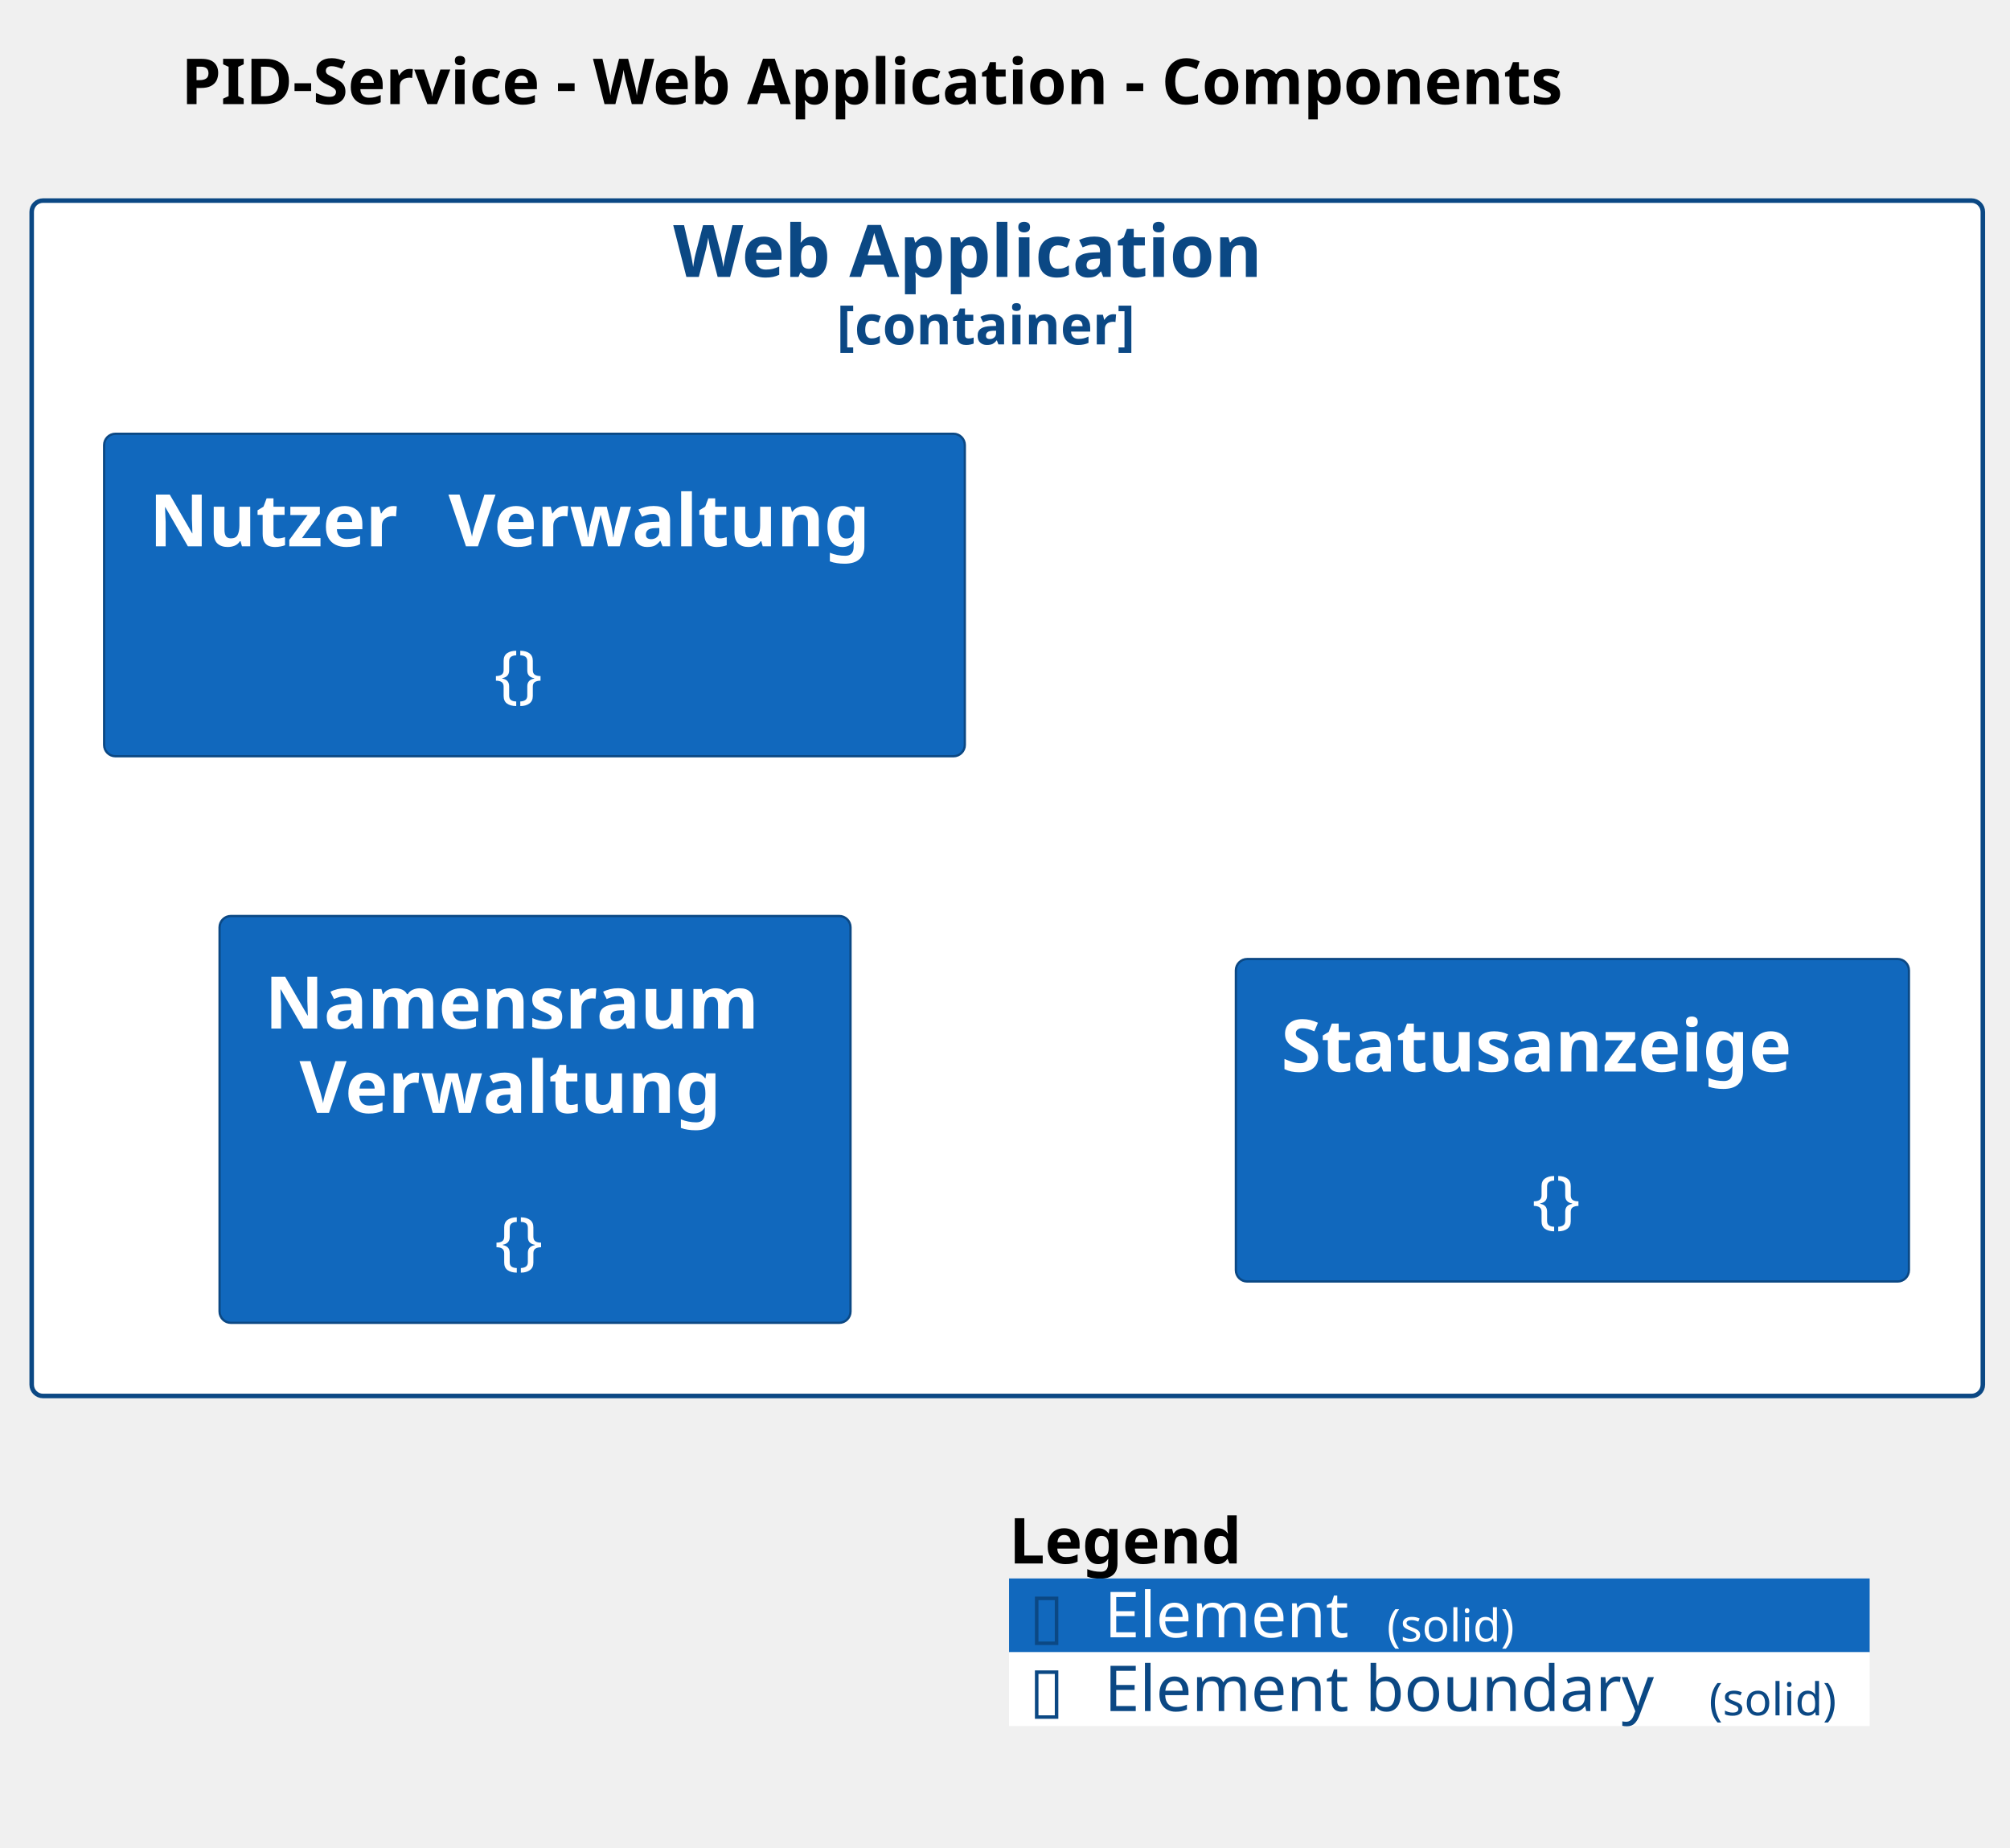
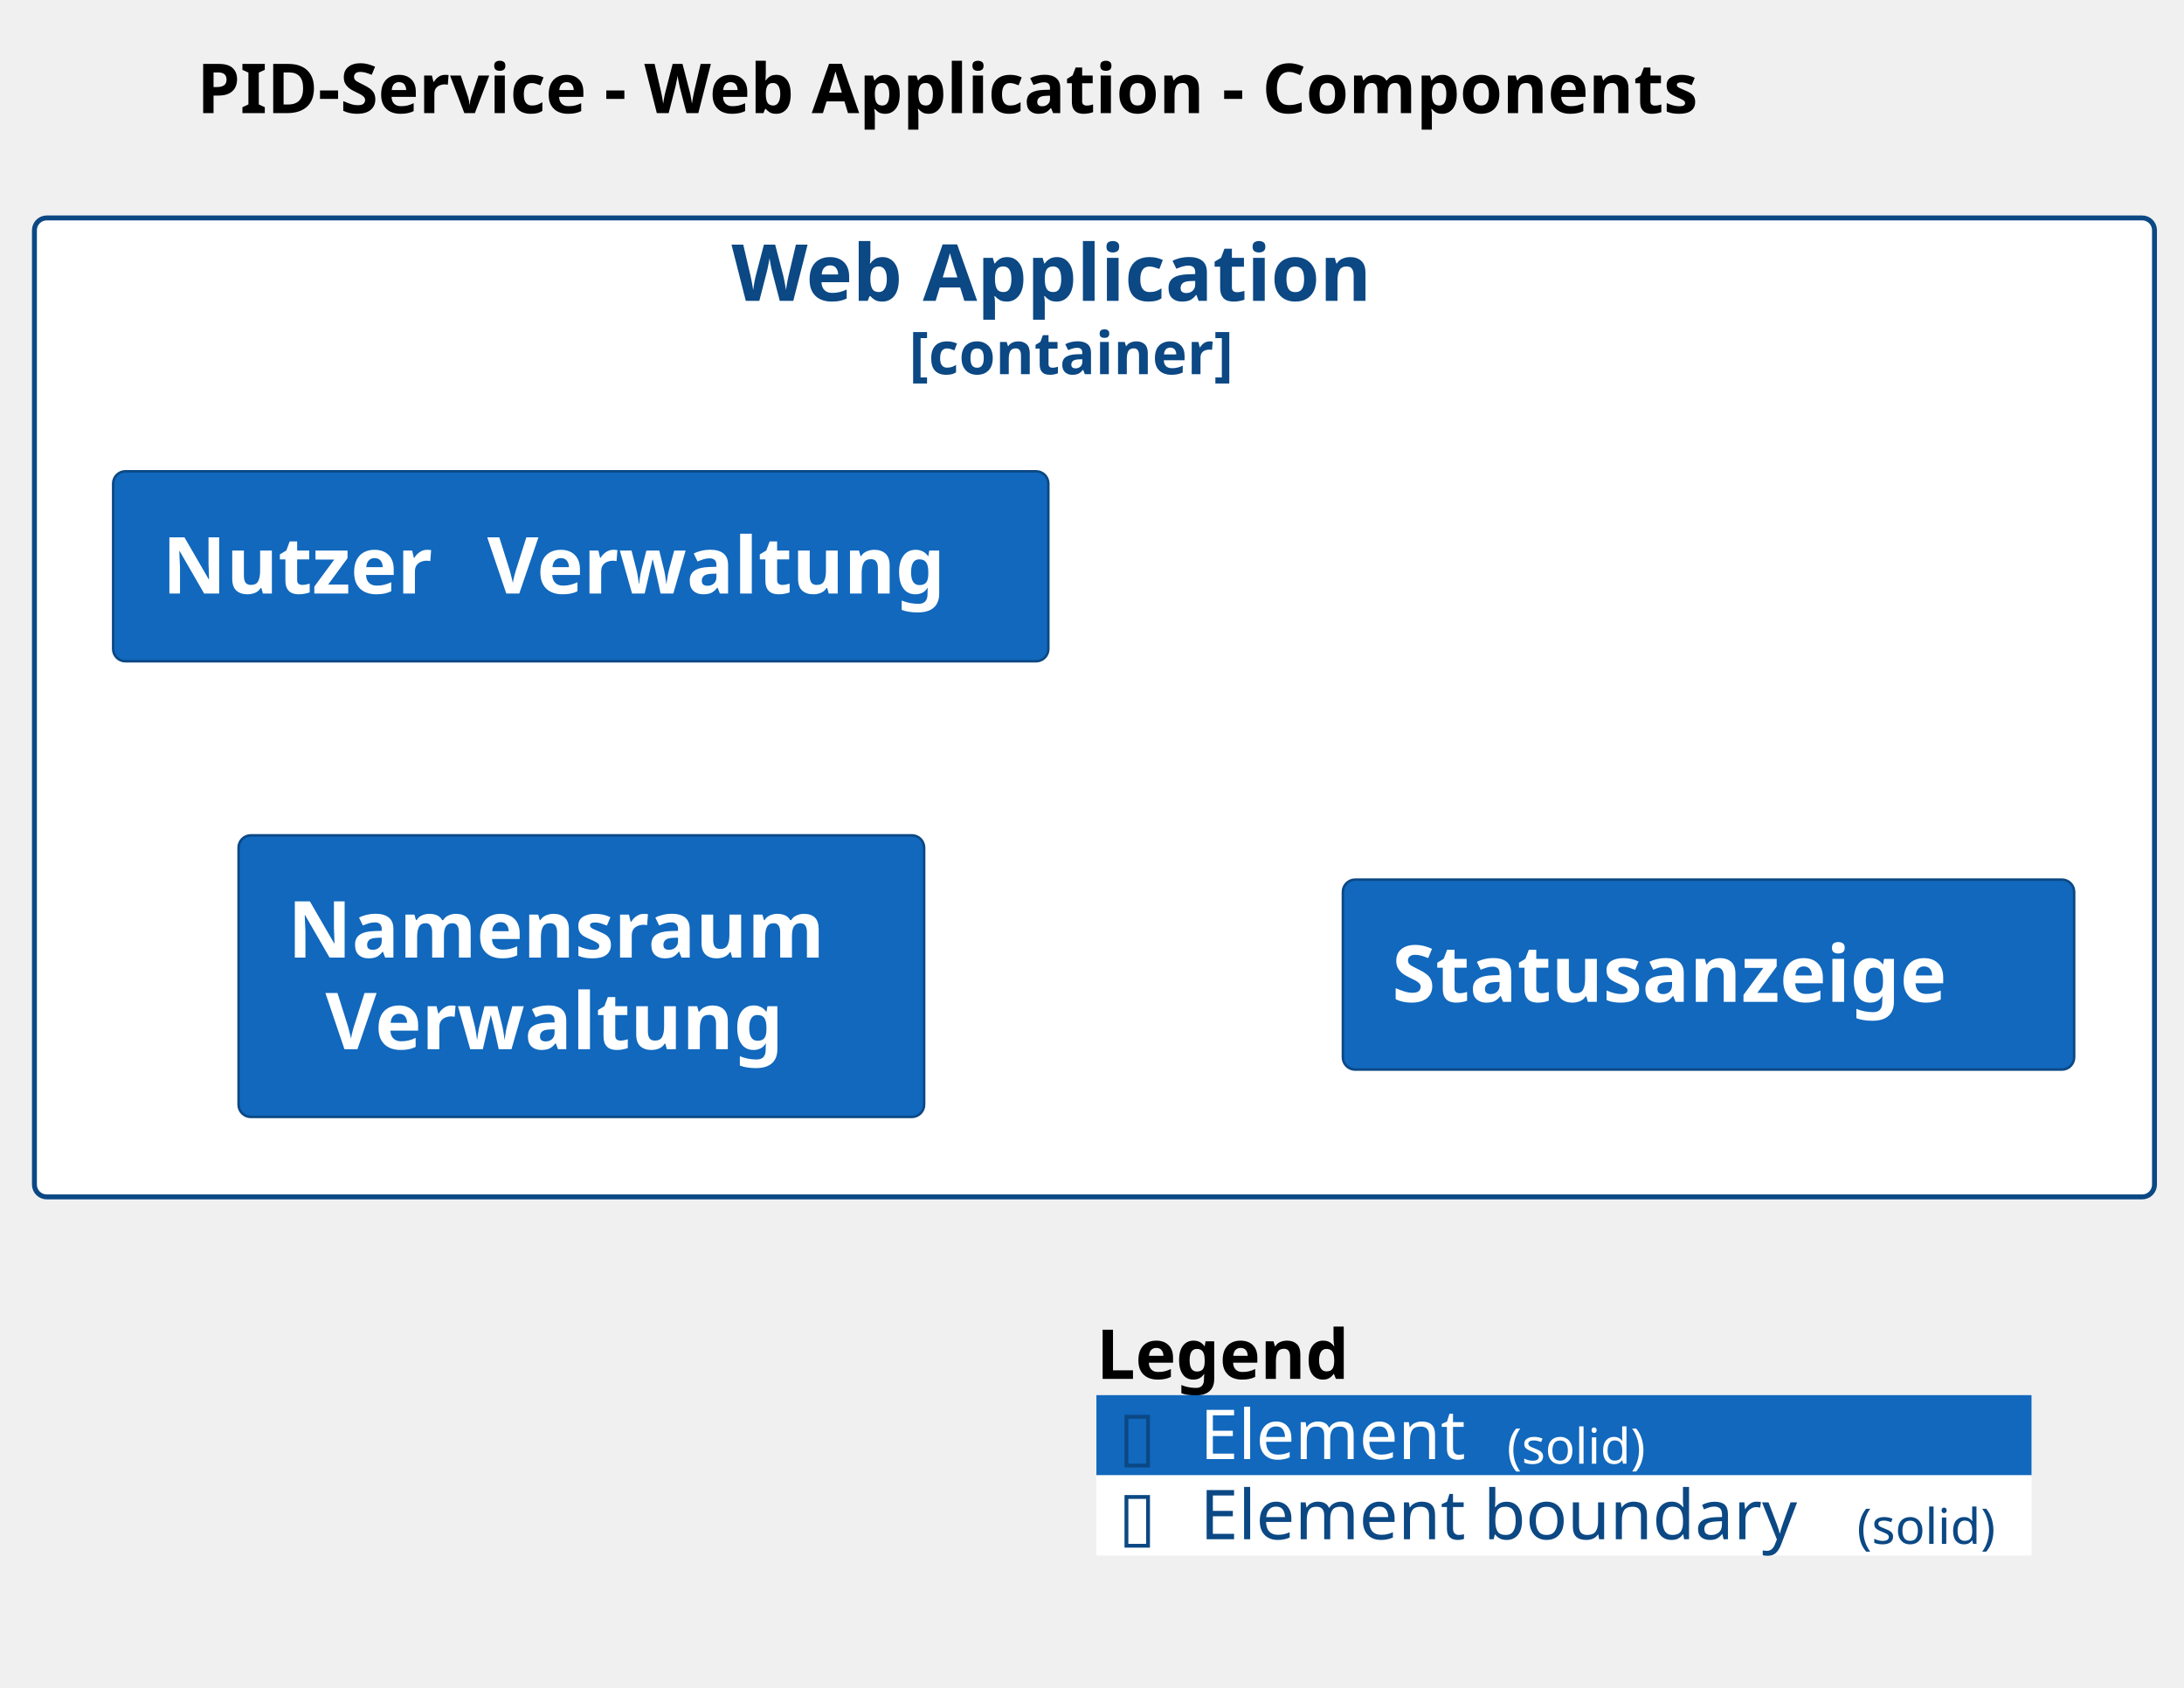
- <svg xmlns="http://www.w3.org/2000/svg" contentStyleType="text/css" data-diagram-type="DESCRIPTION" height="408px" preserveAspectRatio="none" style="width:444px;height:408px;background:#FFFFFF;" version="1.1" viewBox="0 0 444 408" width="444px" zoomAndPan="magnify">
+ <svg xmlns="http://www.w3.org/2000/svg" contentStyleType="text/css" data-diagram-type="DESCRIPTION" height="343px" preserveAspectRatio="none" style="width:444px;height:343px;background:#FFFFFF;" version="1.1" viewBox="0 0 444 343" width="444px" zoomAndPan="magnify">
  <defs />
  <g>
    <g class="title" data-source-line="2">
      <text fill="#000000" font-family="sans-serif" font-size="14" font-weight="bold" lengthAdjust="spacing" textLength="349.925" x="40.038" y="22.995">PID-Service - Web Application - Components</text>
    </g>
    <g class="cluster" data-entity="PIDService.WebApplication_boundary" data-source-line="1575" data-uid="ent0002" id="cluster_PIDService.WebApplication_boundary">
-       <rect fill="#FFFFFF" height="264" rx="2.5" ry="2.5" style="stroke:#0B4884;stroke-width:1;" width="431" x="7" y="44.297" />
+       <rect fill="#FFFFFF" height="199" rx="2.5" ry="2.5" style="stroke:#0B4884;stroke-width:1;" width="431" x="7" y="44.297" />
      <text fill="#0B4884" font-family="sans-serif" font-size="16" font-weight="bold" lengthAdjust="spacing" textLength="147.578" x="148.711" y="61.148">Web Application</text>
      <text fill="#0B4884" font-family="sans-serif" font-size="12" font-weight="bold" lengthAdjust="spacing" textLength="75.416" x="184.792" y="76.061">[container]</text>
    </g>
    <g class="entity" data-entity="PIDService.WebApplication.NamensraumVerwaltung" data-source-line="63" data-uid="ent0003" id="entity_PIDService.WebApplication.NamensraumVerwaltung">
-       <rect fill="#1168BD" height="89.844" rx="2.5" ry="2.5" style="stroke:#0B4884;stroke-width:0.5;" width="139.375" x="48.5" y="202.297" />
-       <text fill="#FFFFFF" font-family="sans-serif" font-size="16" font-weight="bold" lengthAdjust="spacing" textLength="119.375" x="58.5" y="227.148">Namensraum</text>
-       <text fill="#FFFFFF" font-family="sans-serif" font-size="16" font-weight="bold" lengthAdjust="spacing" textLength="104.07" x="66.152" y="245.773">Verwaltung</text>
-       <text fill="#FFFFFF" font-family="sans-serif" font-size="14" lengthAdjust="spacing" textLength="4.45" x="115.962" y="262.542"> </text>
-       <text fill="#FFFFFF" font-family="sans-serif" font-size="14" lengthAdjust="spacing" textLength="17.814" x="109.28" y="278.839">{}</text>
+       <rect fill="#1168BD" height="57.25" rx="2.5" ry="2.5" style="stroke:#0B4884;stroke-width:0.5;" width="139.375" x="48.5" y="169.797" />
+       <text fill="#FFFFFF" font-family="sans-serif" font-size="16" font-weight="bold" lengthAdjust="spacing" textLength="119.375" x="58.5" y="194.648">Namensraum</text>
+       <text fill="#FFFFFF" font-family="sans-serif" font-size="16" font-weight="bold" lengthAdjust="spacing" textLength="104.07" x="66.152" y="213.273">Verwaltung</text>
    </g>
    <g class="entity" data-entity="PIDService.WebApplication.NutzerVerwaltung" data-source-line="63" data-uid="ent0004" id="entity_PIDService.WebApplication.NutzerVerwaltung">
-       <rect fill="#1168BD" height="71.219" rx="2.5" ry="2.5" style="stroke:#0B4884;stroke-width:0.5;" width="190.125" x="23" y="95.797" />
+       <rect fill="#1168BD" height="38.625" rx="2.5" ry="2.5" style="stroke:#0B4884;stroke-width:0.5;" width="190.125" x="23" y="95.797" />
      <text fill="#FFFFFF" font-family="sans-serif" font-size="16" font-weight="bold" lengthAdjust="spacing" textLength="60.484" x="33" y="120.648">Nutzer</text>
      <text fill="#FFFFFF" font-family="sans-serif" font-size="16" font-weight="bold" lengthAdjust="spacing" textLength="5.57" x="93.484" y="120.648"> </text>
      <text fill="#FFFFFF" font-family="sans-serif" font-size="16" font-weight="bold" lengthAdjust="spacing" textLength="104.07" x="99.055" y="120.648">Verwaltung</text>
-       <text fill="#FFFFFF" font-family="sans-serif" font-size="14" lengthAdjust="spacing" textLength="4.45" x="115.837" y="137.417"> </text>
-       <text fill="#FFFFFF" font-family="sans-serif" font-size="14" lengthAdjust="spacing" textLength="17.814" x="109.155" y="153.714">{}</text>
    </g>
    <g class="entity" data-entity="PIDService.WebApplication.Statusanzeige" data-source-line="63" data-uid="ent0005" id="entity_PIDService.WebApplication.Statusanzeige">
-       <rect fill="#1168BD" height="71.219" rx="2.5" ry="2.5" style="stroke:#0B4884;stroke-width:0.5;" width="148.672" x="273" y="211.797" />
-       <text fill="#FFFFFF" font-family="sans-serif" font-size="16" font-weight="bold" lengthAdjust="spacing" textLength="128.672" x="283" y="236.648">Statusanzeige</text>
-       <text fill="#FFFFFF" font-family="sans-serif" font-size="14" lengthAdjust="spacing" textLength="4.45" x="345.111" y="253.417"> </text>
-       <text fill="#FFFFFF" font-family="sans-serif" font-size="14" lengthAdjust="spacing" textLength="17.814" x="338.429" y="269.714">{}</text>
+       <rect fill="#1168BD" height="38.625" rx="2.5" ry="2.5" style="stroke:#0B4884;stroke-width:0.5;" width="148.672" x="273" y="178.797" />
+       <text fill="#FFFFFF" font-family="sans-serif" font-size="16" font-weight="bold" lengthAdjust="spacing" textLength="128.672" x="283" y="203.648">Statusanzeige</text>
    </g>
    <g class="legend" data-source-line="1492">
-       <rect fill="none" height="16.297" style="stroke:none;stroke-width:1;" width="190.107" x="222.893" y="332.297" />
-       <text fill="#000000" font-family="sans-serif" font-size="14" font-weight="bold" lengthAdjust="spacing" textLength="57.921" x="222.893" y="345.292">Legend</text>
-       <text fill="#FFFFFF" font-family="sans-serif" font-size="14" lengthAdjust="spacing" textLength="4.45" x="285.688" y="345.292"> </text>
-       <rect fill="#1168BD" height="16.297" style="stroke:none;stroke-width:1;" width="190.107" x="222.893" y="348.594" />
-       <text fill="#0B4884" font-family="sans-serif" font-size="14" lengthAdjust="spacing" textLength="7.704" x="227.343" y="361.589">▯</text>
-       <text fill="#FFFFFF" font-family="sans-serif" font-size="14" lengthAdjust="spacing" textLength="4.45" x="235.047" y="361.589"> </text>
-       <text fill="#FFFFFF" font-family="sans-serif" font-size="14" lengthAdjust="spacing" textLength="57.962" x="243.947" y="361.589">Element</text>
-       <text fill="#FFFFFF" font-family="sans-serif" font-size="10" lengthAdjust="spacing" textLength="31.035" x="306.359" y="362.532">(solid)</text>
-       <text fill="#FFFFFF" font-family="sans-serif" font-size="14" lengthAdjust="spacing" textLength="4.45" x="337.394" y="361.589"> </text>
-       <rect fill="#FFFFFF" height="16.297" style="stroke:none;stroke-width:1;" width="190.107" x="222.893" y="364.891" />
-       <text fill="#0B4884" font-family="sans-serif" font-size="14" lengthAdjust="spacing" textLength="7.704" x="227.343" y="377.886">▯</text>
-       <text fill="#FFFFFF" font-family="sans-serif" font-size="14" lengthAdjust="spacing" textLength="4.45" x="235.047" y="377.886"> </text>
-       <text fill="#0B4884" font-family="sans-serif" font-size="14" lengthAdjust="spacing" textLength="129.117" x="243.947" y="377.886">Element boundary</text>
-       <text fill="#0B4884" font-family="sans-serif" font-size="10" lengthAdjust="spacing" textLength="31.035" x="377.515" y="378.829">(solid)</text>
-       <text fill="#FFFFFF" font-family="sans-serif" font-size="14" lengthAdjust="spacing" textLength="4.45" x="408.55" y="377.886"> </text>
-       <line style="stroke:none;stroke-width:1;" x1="222.893" x2="413" y1="332.297" y2="332.297" />
-       <line style="stroke:none;stroke-width:1;" x1="222.893" x2="413" y1="348.594" y2="348.594" />
-       <line style="stroke:none;stroke-width:1;" x1="222.893" x2="413" y1="364.891" y2="364.891" />
-       <line style="stroke:none;stroke-width:1;" x1="222.893" x2="413" y1="381.188" y2="381.188" />
-       <line style="stroke:none;stroke-width:1;" x1="222.893" x2="222.893" y1="332.297" y2="381.188" />
-       <line style="stroke:none;stroke-width:1;" x1="413" x2="413" y1="332.297" y2="381.188" />
+       <rect fill="none" height="16.297" style="stroke:none;stroke-width:1;" width="190.107" x="222.893" y="267.297" />
+       <text fill="#000000" font-family="sans-serif" font-size="14" font-weight="bold" lengthAdjust="spacing" textLength="57.921" x="222.893" y="280.292">Legend</text>
+       <text fill="#FFFFFF" font-family="sans-serif" font-size="14" lengthAdjust="spacing" textLength="4.45" x="285.688" y="280.292"> </text>
+       <rect fill="#1168BD" height="16.297" style="stroke:none;stroke-width:1;" width="190.107" x="222.893" y="283.594" />
+       <text fill="#0B4884" font-family="sans-serif" font-size="14" lengthAdjust="spacing" textLength="7.704" x="227.343" y="296.589">▯</text>
+       <text fill="#FFFFFF" font-family="sans-serif" font-size="14" lengthAdjust="spacing" textLength="4.45" x="235.047" y="296.589"> </text>
+       <text fill="#FFFFFF" font-family="sans-serif" font-size="14" lengthAdjust="spacing" textLength="57.962" x="243.947" y="296.589">Element</text>
+       <text fill="#FFFFFF" font-family="sans-serif" font-size="10" lengthAdjust="spacing" textLength="31.035" x="306.359" y="297.532">(solid)</text>
+       <text fill="#FFFFFF" font-family="sans-serif" font-size="14" lengthAdjust="spacing" textLength="4.45" x="337.394" y="296.589"> </text>
+       <rect fill="#FFFFFF" height="16.297" style="stroke:none;stroke-width:1;" width="190.107" x="222.893" y="299.891" />
+       <text fill="#0B4884" font-family="sans-serif" font-size="14" lengthAdjust="spacing" textLength="7.704" x="227.343" y="312.886">▯</text>
+       <text fill="#FFFFFF" font-family="sans-serif" font-size="14" lengthAdjust="spacing" textLength="4.45" x="235.047" y="312.886"> </text>
+       <text fill="#0B4884" font-family="sans-serif" font-size="14" lengthAdjust="spacing" textLength="129.117" x="243.947" y="312.886">Element boundary</text>
+       <text fill="#0B4884" font-family="sans-serif" font-size="10" lengthAdjust="spacing" textLength="31.035" x="377.515" y="313.829">(solid)</text>
+       <text fill="#FFFFFF" font-family="sans-serif" font-size="14" lengthAdjust="spacing" textLength="4.45" x="408.55" y="312.886"> </text>
+       <line style="stroke:none;stroke-width:1;" x1="222.893" x2="413" y1="267.297" y2="267.297" />
+       <line style="stroke:none;stroke-width:1;" x1="222.893" x2="413" y1="283.594" y2="283.594" />
+       <line style="stroke:none;stroke-width:1;" x1="222.893" x2="413" y1="299.891" y2="299.891" />
+       <line style="stroke:none;stroke-width:1;" x1="222.893" x2="413" y1="316.188" y2="316.188" />
+       <line style="stroke:none;stroke-width:1;" x1="222.893" x2="222.893" y1="267.297" y2="316.188" />
+       <line style="stroke:none;stroke-width:1;" x1="413" x2="413" y1="267.297" y2="316.188" />
    </g>
  </g>
</svg>
